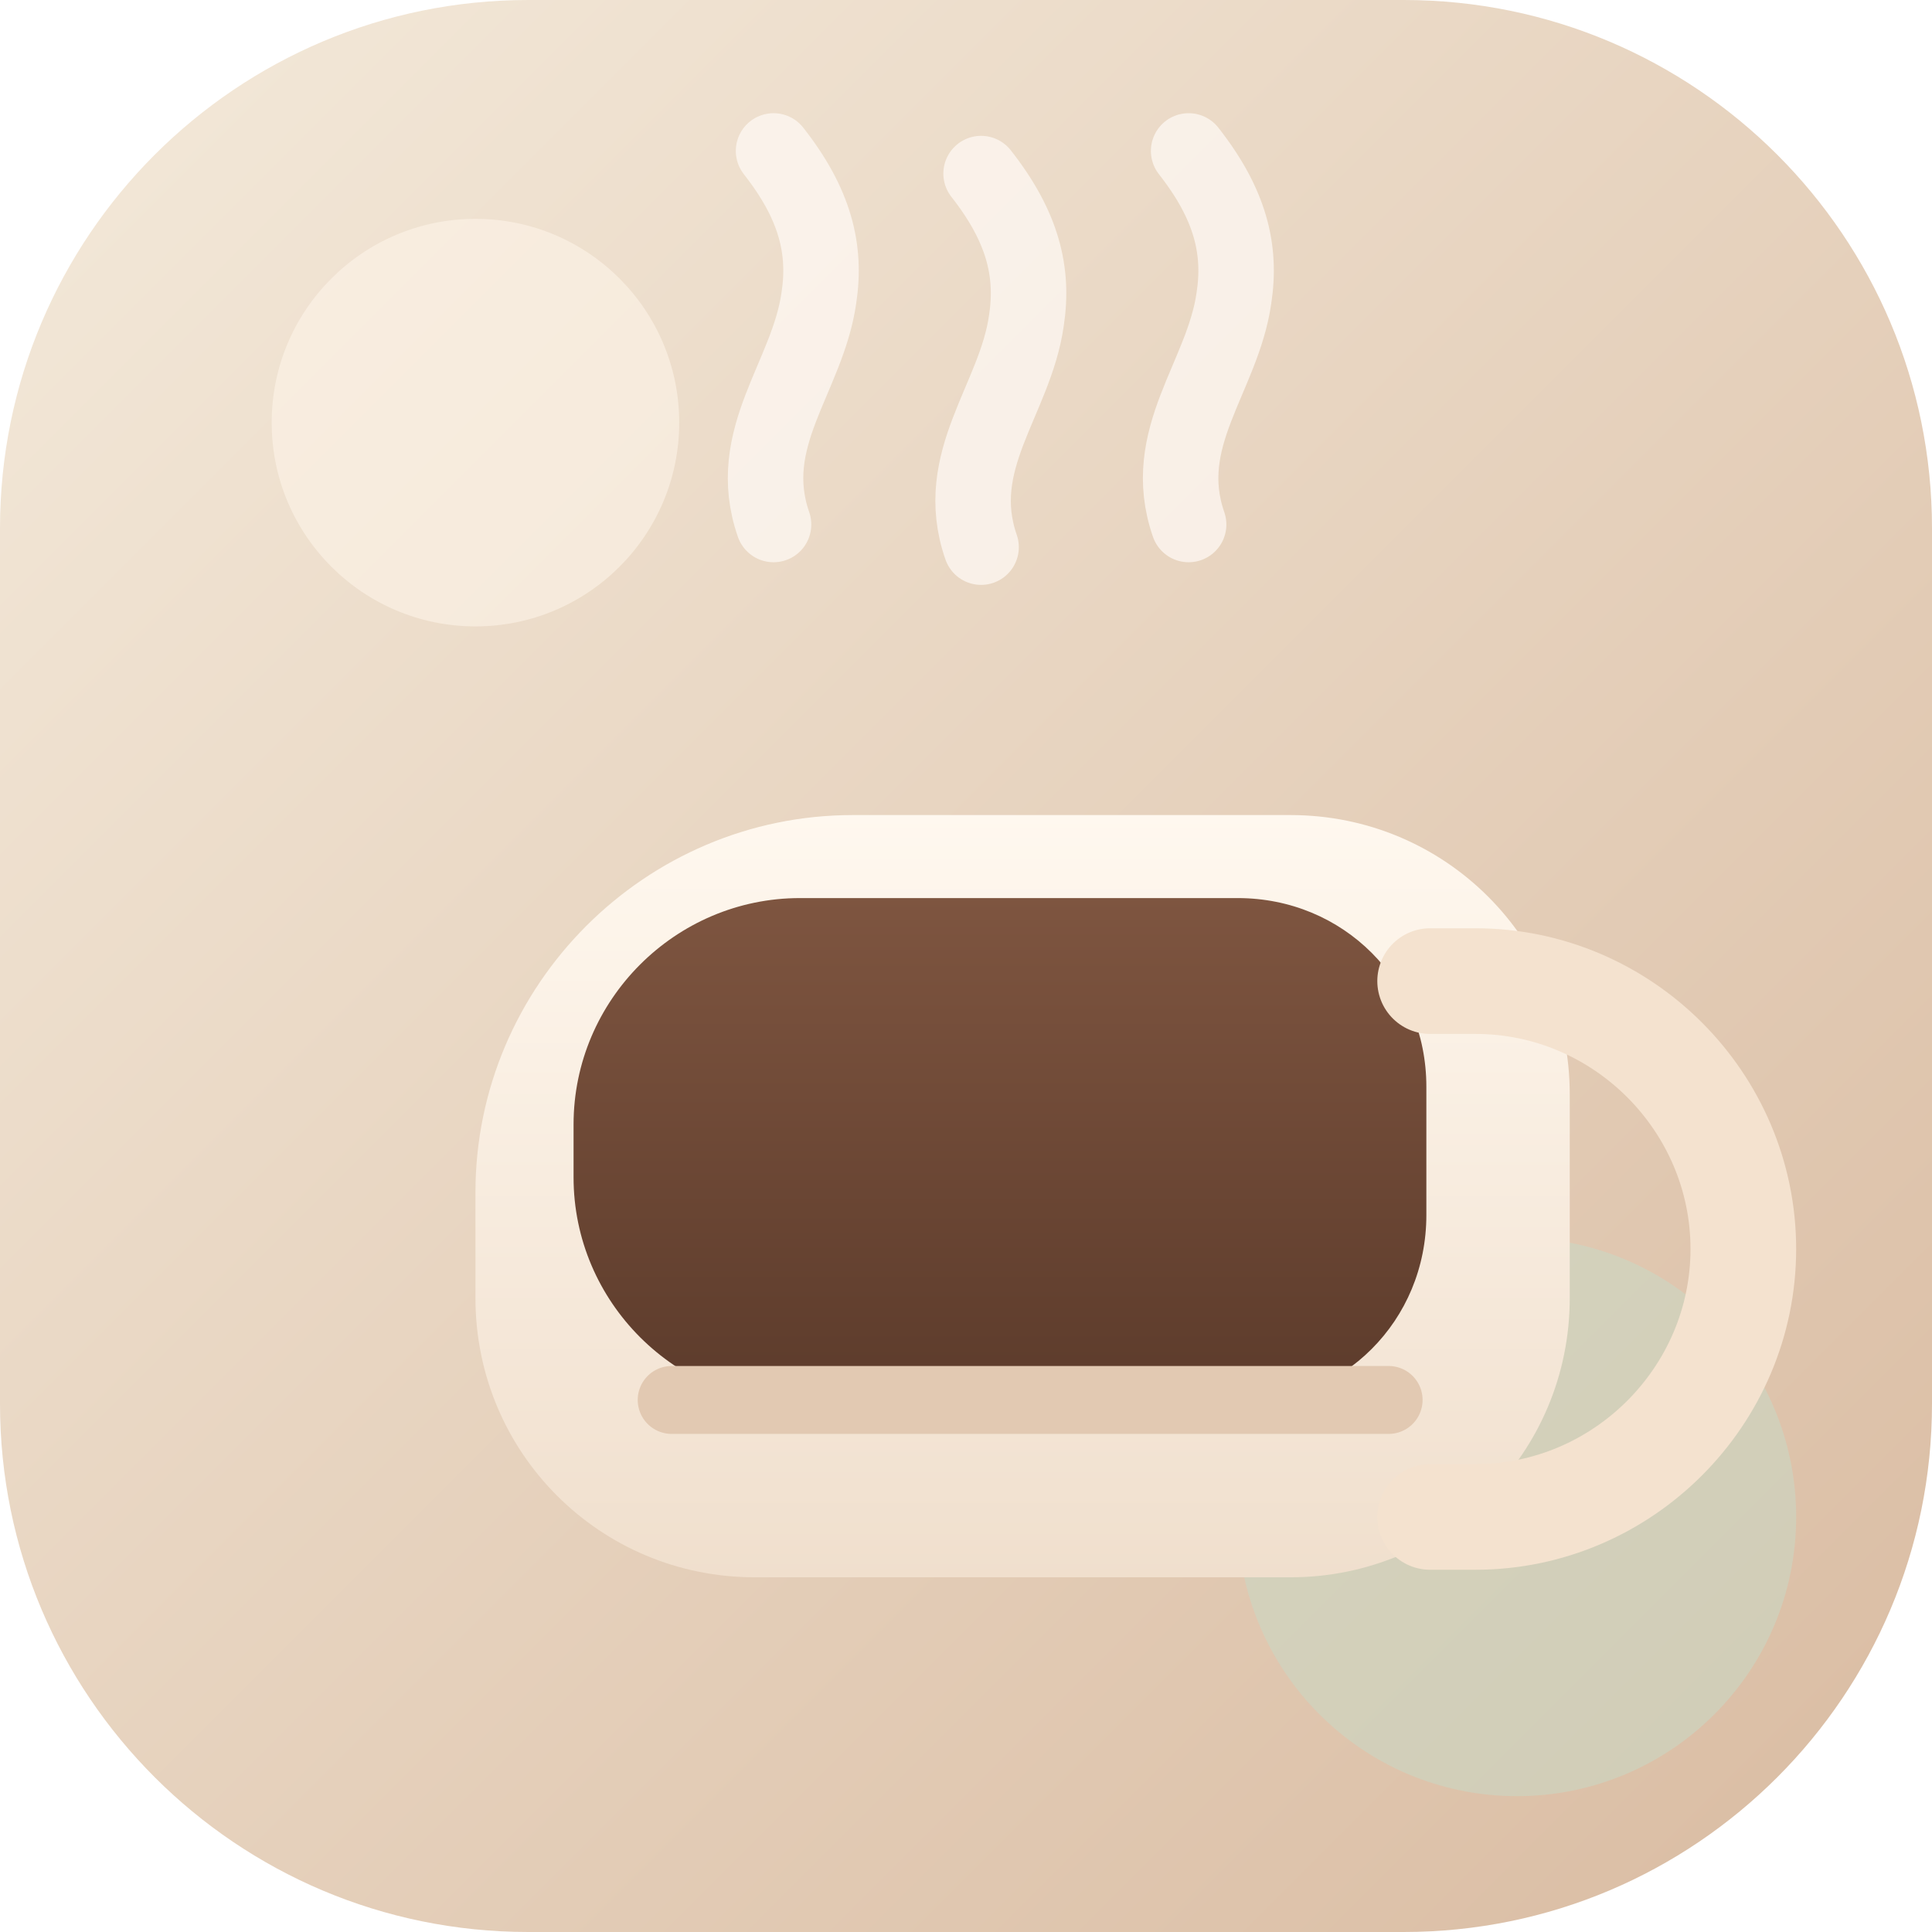
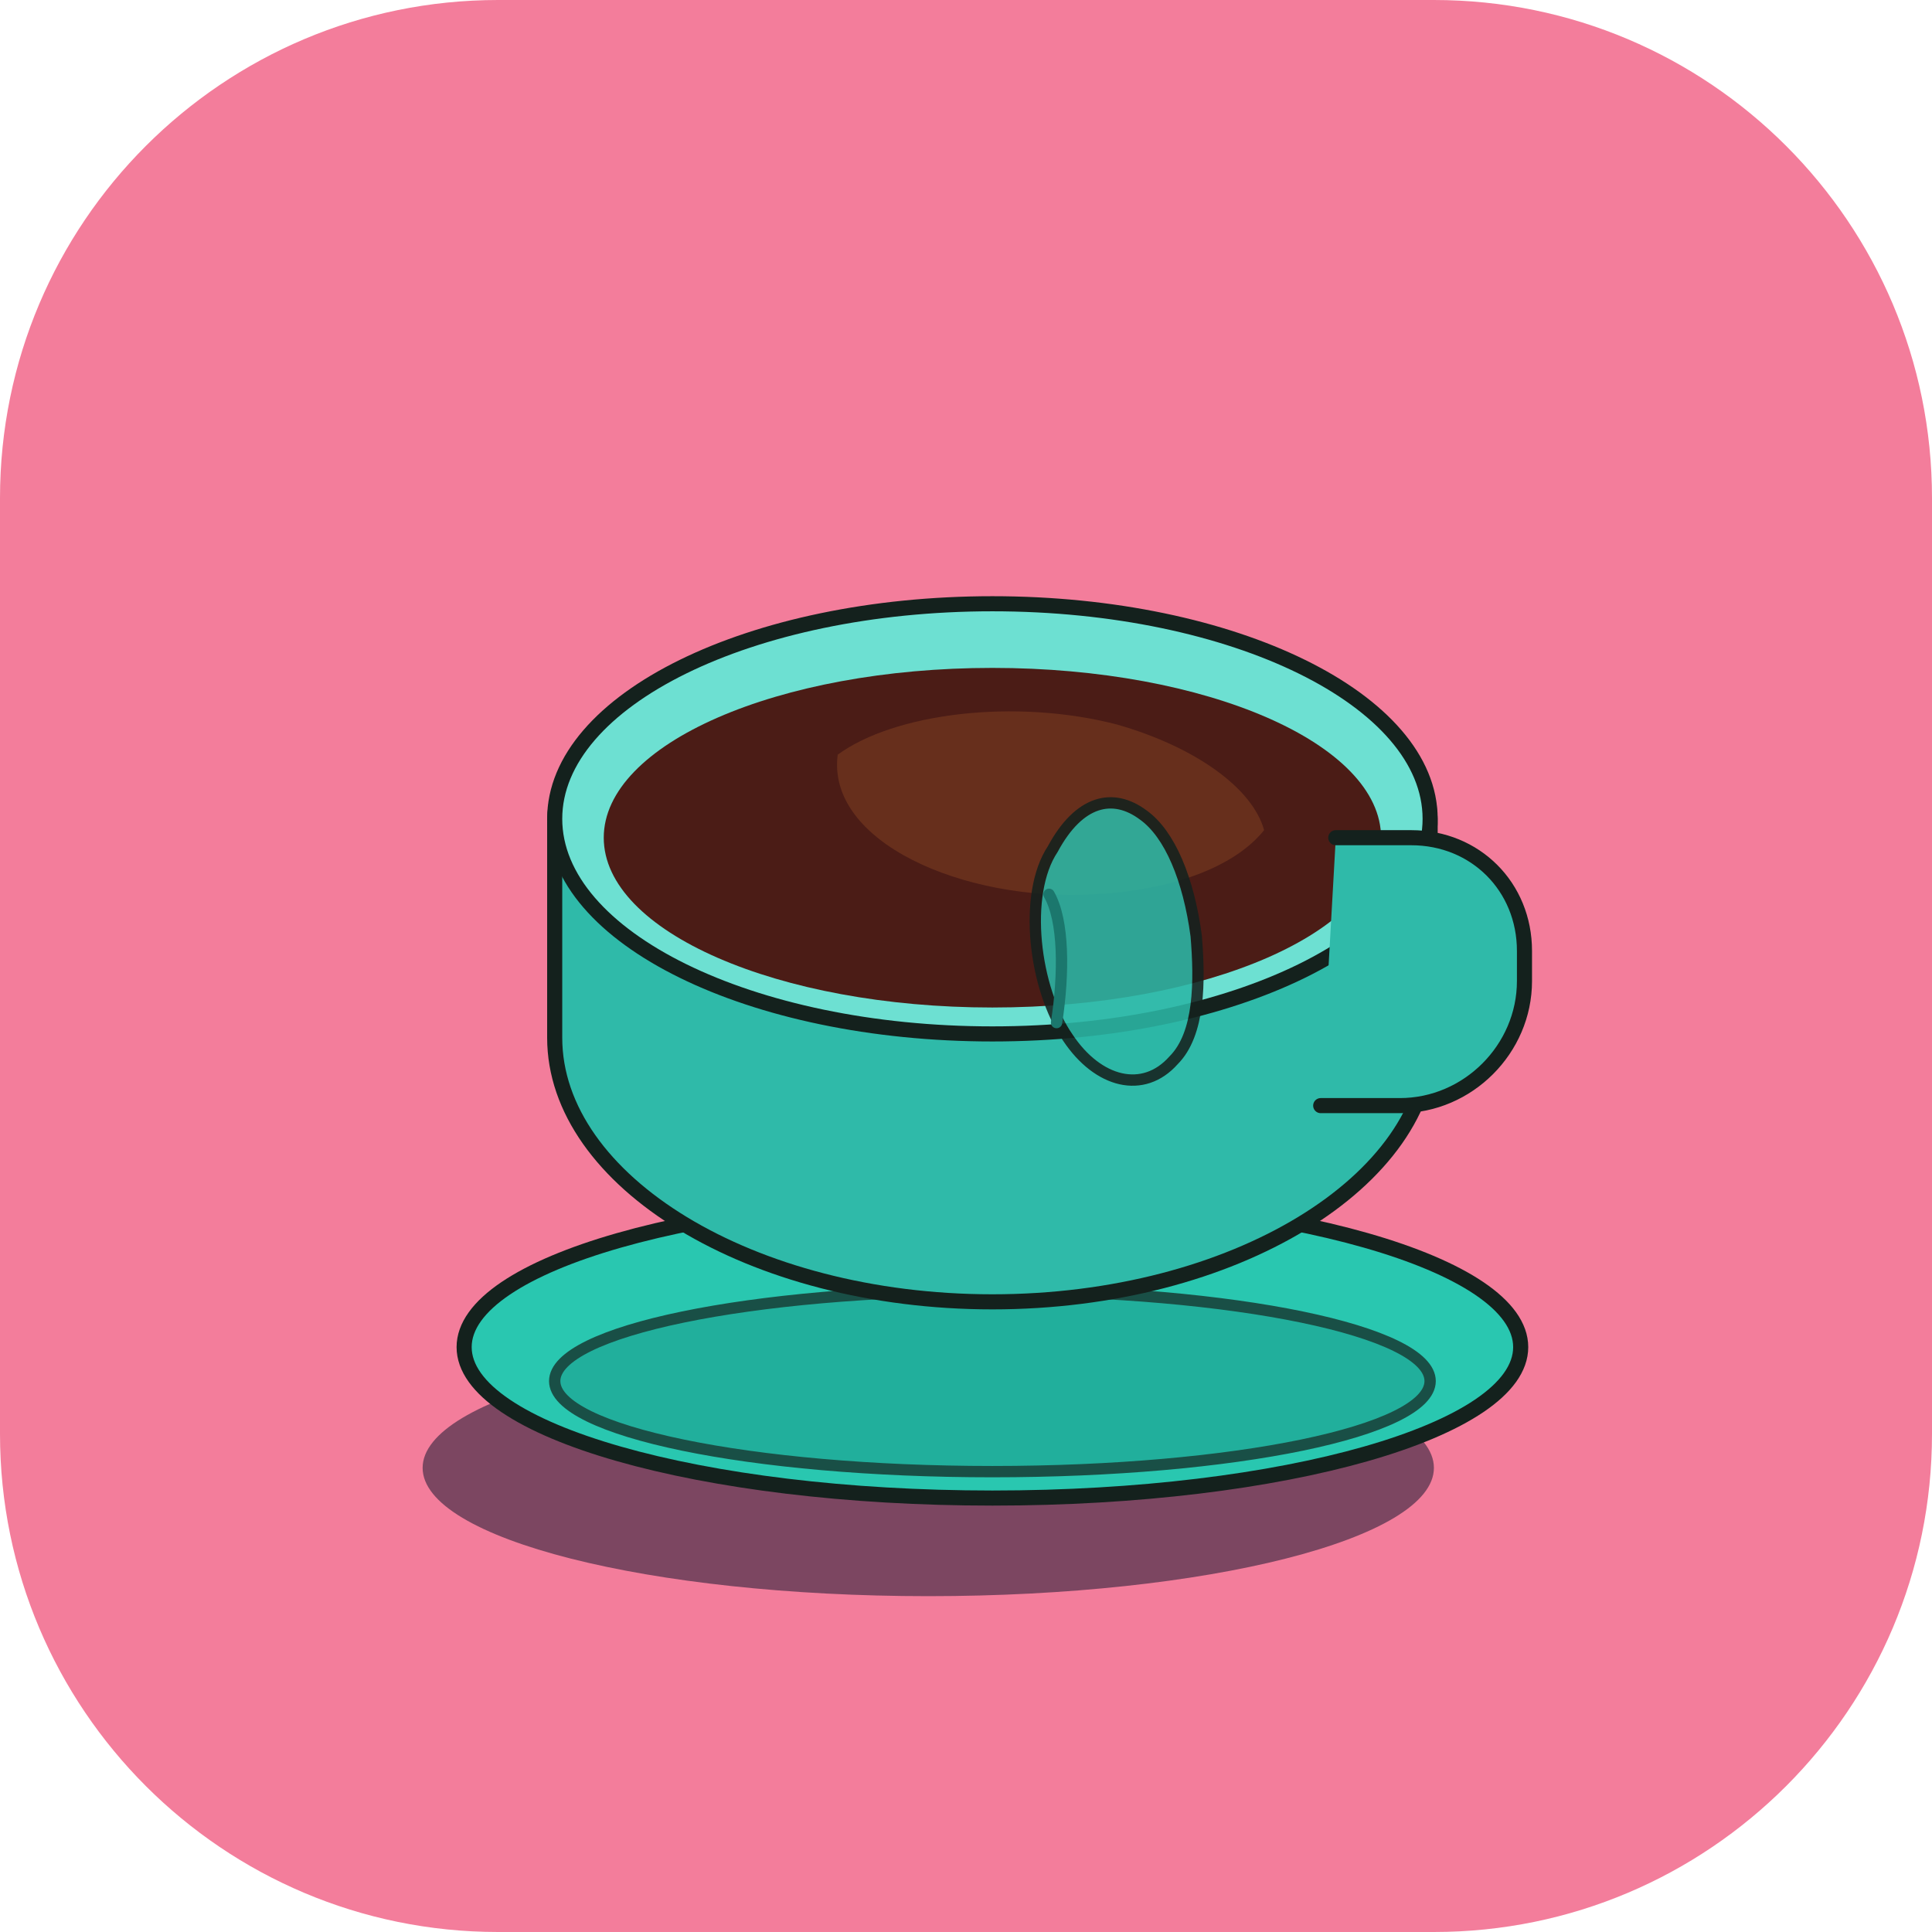
<svg xmlns="http://www.w3.org/2000/svg" viewBox="0 0 512 512" role="img" aria-labelledby="title desc">
-   <defs>
-     <linearGradient id="bg" x1="0%" x2="100%" y1="0%" y2="100%">
-       <stop offset="0%" stop-color="#f4eadb" />
-       <stop offset="100%" stop-color="#d9bba1" />
-     </linearGradient>
-     <linearGradient id="mug" x1="0%" x2="0%" y1="0%" y2="100%">
-       <stop offset="0%" stop-color="#fff8ef" />
-       <stop offset="100%" stop-color="#f0dfcd" />
-     </linearGradient>
-     <linearGradient id="coffee" x1="0%" x2="0%" y1="0%" y2="100%">
-       <stop offset="0%" stop-color="#7e5540" />
-       <stop offset="100%" stop-color="#5c3b2b" />
-     </linearGradient>
-   </defs>
-   <rect width="512" height="512" rx="140" fill="url(#bg)" />
-   <circle cx="126" cy="112" r="54" fill="#fff6eb" opacity=".55" />
-   <circle cx="402" cy="402" r="74" fill="#c9d8c5" opacity=".55" />
-   <path d="M205 139c-8-23 9-39 12-60 2-13-1-25-12-39M260 145c-8-23 9-39 12-60 2-13-1-25-12-39M315 139c-8-23 9-39 12-60 2-13-1-25-12-39" fill="none" stroke="#fffaf5" stroke-linecap="round" stroke-width="20" opacity=".72" />
-   <g transform="translate(96 142)">
-     <path d="M78 74h168c41 0 74 33 74 74v54c0 41-33 74-74 74H104c-41 0-74-33-74-74v-28c0-55 45-100 100-100Z" fill="url(#mug)" />
-     <path d="M108 96h124c28 0 50 22 50 50v34c0 28-22 50-50 50H116c-33 0-60-27-60-60v-14c0-33 27-60 60-60Z" fill="url(#coffee)" />
-     <path d="M283 118h12c39 0 71 32 71 71s-32 71-71 71h-12" fill="none" stroke="#f4e2cf" stroke-linecap="round" stroke-linejoin="round" stroke-width="28" />
-     <path d="M82 229h190" fill="none" stroke="#e2c9b2" stroke-linecap="round" stroke-width="18" />
-   </g>
+   <rect width="512" height="512" rx="132" fill="#f37d9b" />
+   <ellipse cx="246" cy="389" rx="134" ry="34" fill="#7c4661" />
+   <ellipse cx="263" cy="357" rx="140" ry="40" fill="#29c7b0" stroke="#14211d" stroke-width="4" />
+   <ellipse cx="263" cy="366" rx="116" ry="24" fill="#1fa694" opacity=".72" stroke="#14211d" stroke-width="3" />
+   <path d="M147 218c0-32 52-57 116-57s116 25 116 57v57c0 38-52 70-116 70s-116-32-116-70Z" fill="#2fbaa9" stroke="#14211d" stroke-width="4" />
+   <ellipse cx="263" cy="217" rx="116" ry="57" fill="#6de0d2" stroke="#14211d" stroke-width="4" />
+   <ellipse cx="263" cy="222" rx="103" ry="45" fill="#4b1c16" />
+   <path d="M222 200c15-11 47-15 74-8 21 6 36 17 39 28-8 10-25 16-45 17-35 2-71-14-68-37Z" fill="#6d331d" opacity=".82" />
+   <path d="M354 222h20c17 0 30 13 30 30v8c0 18-15 33-33 33h-21" fill="#2fbaa9" stroke="#14211d" stroke-width="4" stroke-linecap="round" stroke-linejoin="round" />
+   <path d="M279 225c-8 12-5 37 4 50 8 12 20 15 28 6 7-7 7-21 6-33-2-15-7-27-14-32-8-6-17-4-24 9Z" fill="#2bb6a6" opacity=".88" stroke="#14211d" stroke-width="3" stroke-linejoin="round" />
+   <path d="M278 237c4 7 4 21 2 34" fill="none" stroke="#1b776d" stroke-width="3" stroke-linecap="round" />
</svg>
